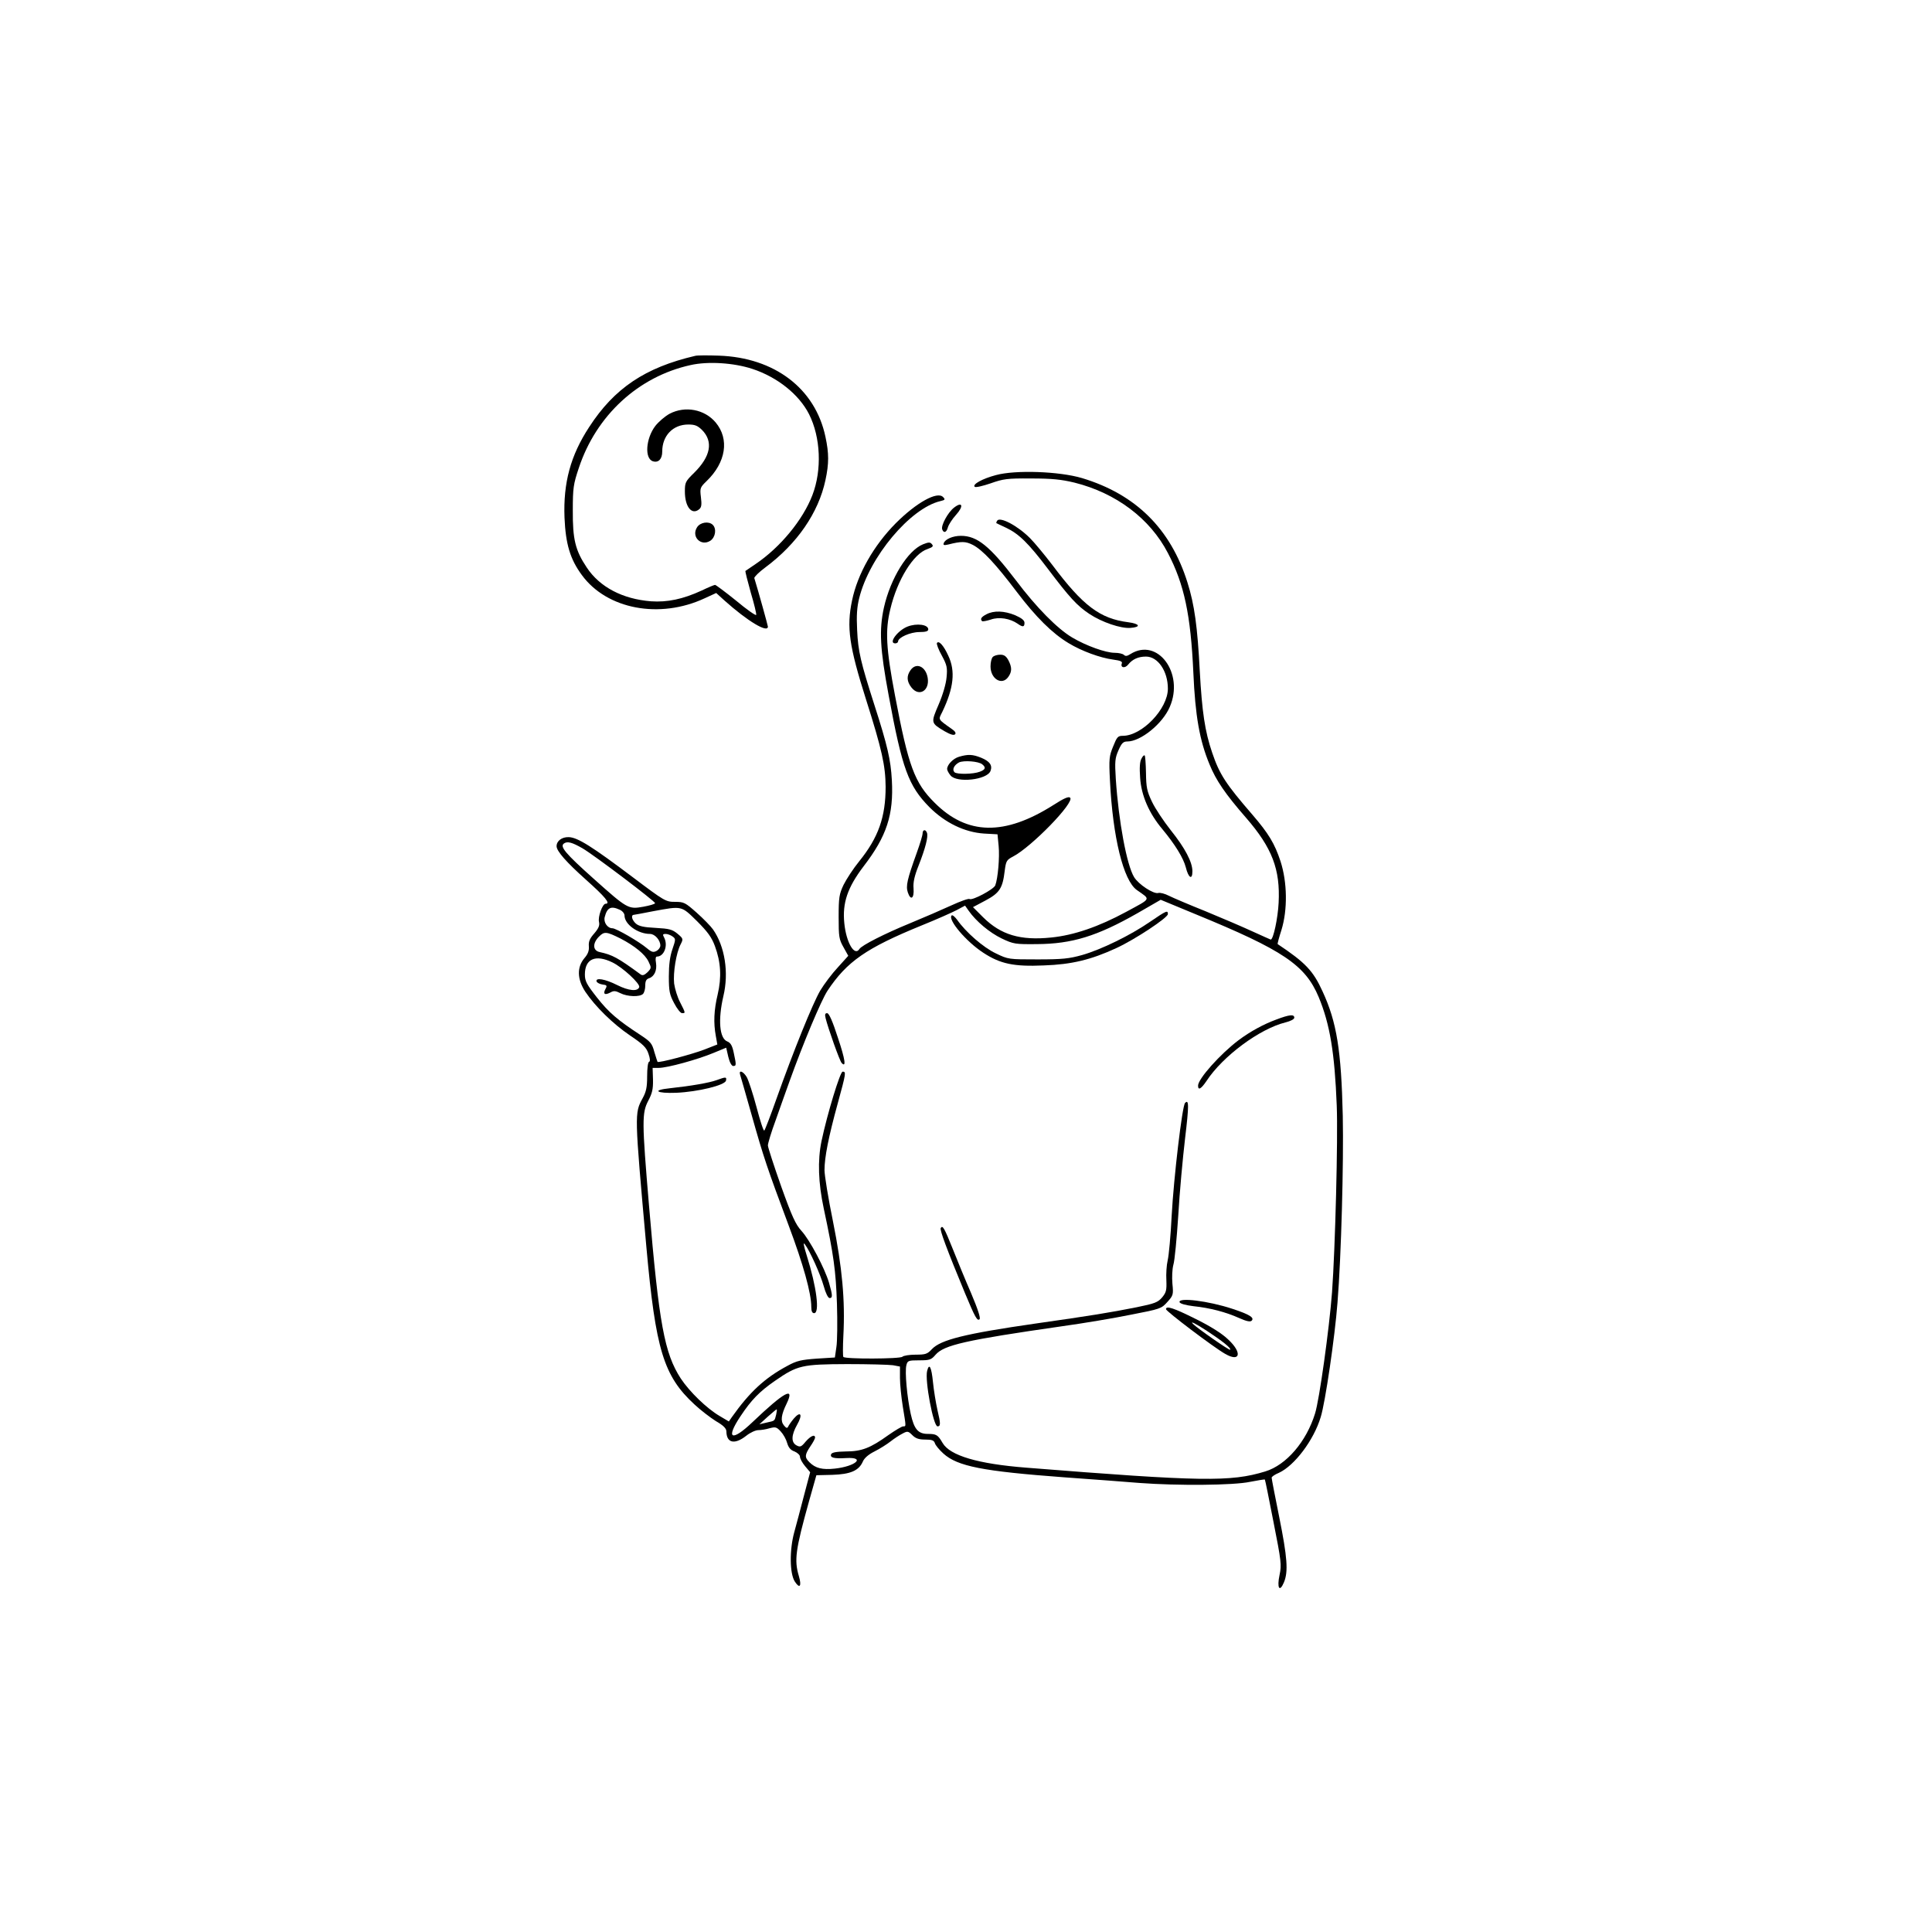
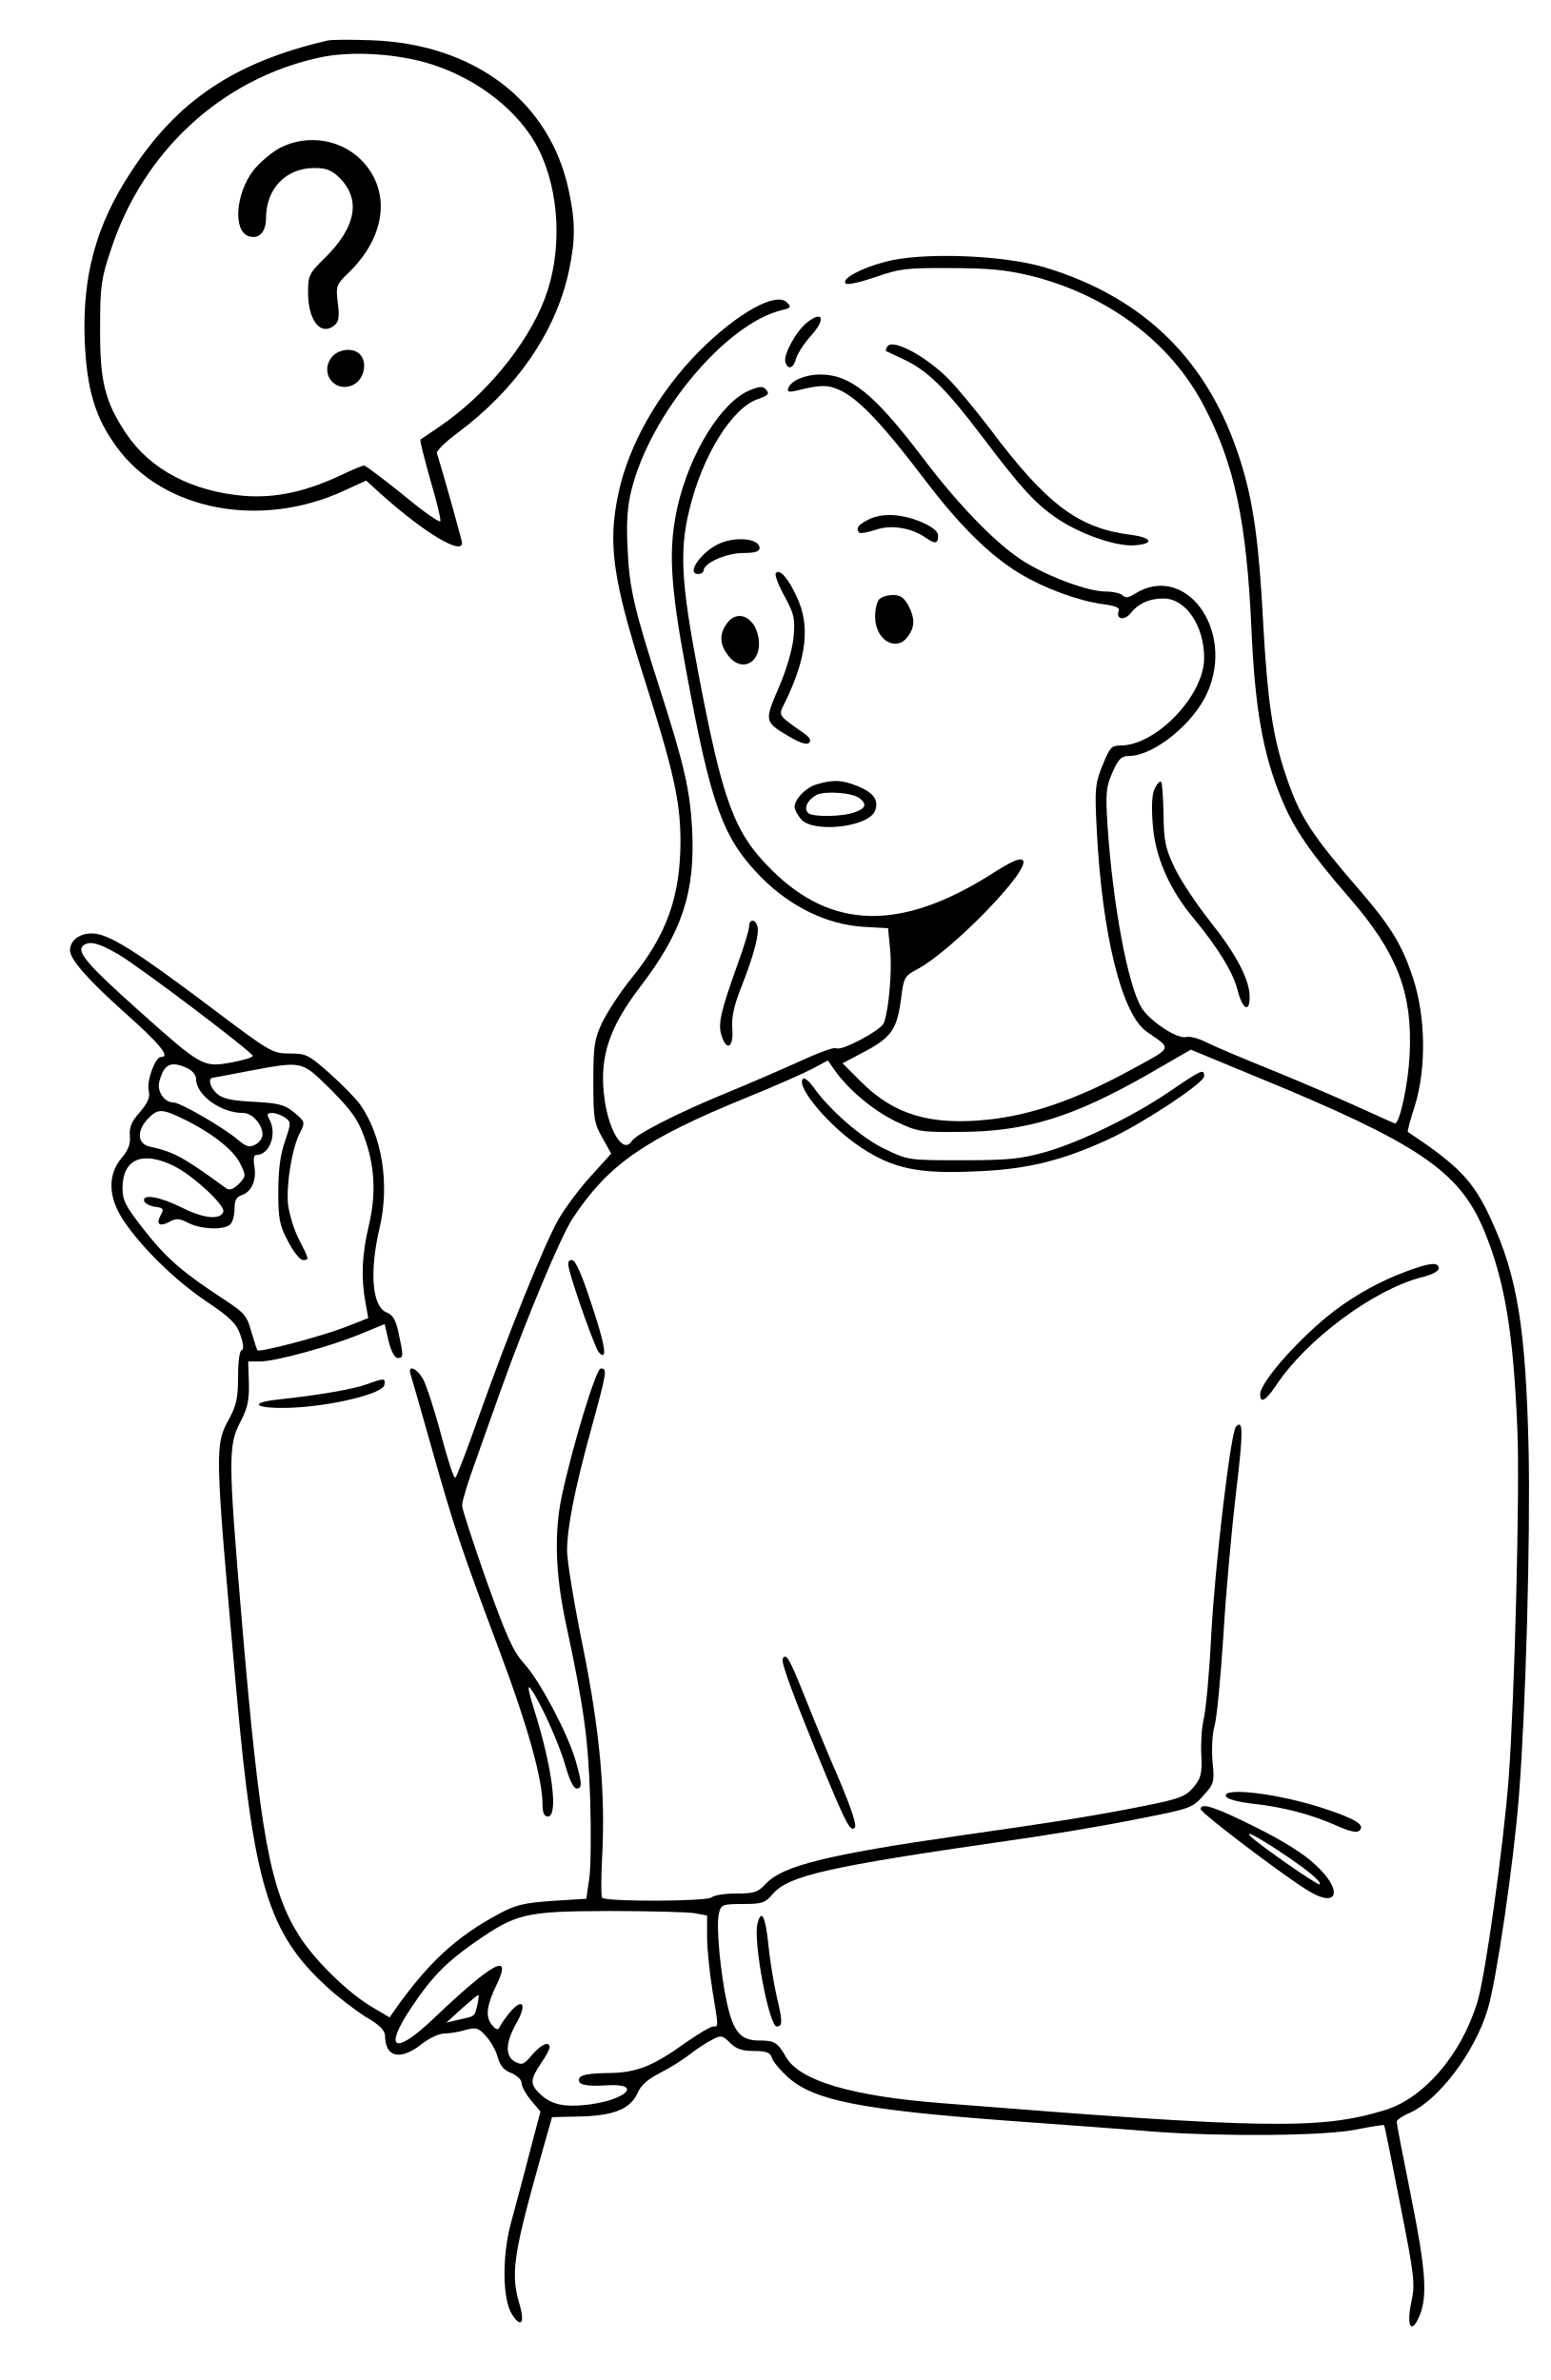
- <svg xmlns="http://www.w3.org/2000/svg" version="1.0" width="1024pt" height="1024pt" viewBox="0 0 1024 1024" preserveAspectRatio="xMidYMid meet">
-   <g transform="translate(0,1024) scale(0.1,-0.1)" fill="#000000" stroke="none">
-     <path d="M3685 8354 c-266 -62 -429 -172 -562 -377 -99 -151 -138 -296 -131 -480 6 -141 30 -221 92 -305 133 -182 413 -234 651 -123 l61 28 44 -40 c123 -110 230 -174 230 -138 0 5 -50 186 -72 257 -1 6 25 32 59 57 168 125 281 289 318 462 19 88 19 142 0 230 -54 256 -270 420 -565 430 -58 2 -114 2 -125 -1z m302 -69 c134 -44 248 -136 301 -240 62 -123 69 -296 18 -429 -50 -131 -170 -277 -302 -366 -27 -18 -51 -35 -53 -36 -2 -2 11 -53 28 -114 18 -60 31 -114 29 -119 -1 -6 -50 28 -106 75 -57 46 -108 84 -112 84 -4 0 -36 -13 -71 -30 -100 -46 -182 -63 -269 -57 -150 12 -271 75 -340 179 -61 91 -75 150 -74 303 0 118 3 139 32 225 92 278 315 484 592 545 93 21 229 12 327 -20z" />
-     <path d="M3549 8047 c-24 -13 -58 -42 -76 -65 -50 -66 -58 -173 -12 -187 29 -9 49 12 49 52 0 84 57 143 138 143 35 0 49 -6 72 -28 62 -62 47 -141 -41 -228 -46 -45 -49 -51 -49 -99 0 -82 37 -127 76 -94 12 10 14 24 9 64 -6 48 -4 52 30 85 103 99 122 223 48 311 -59 70 -162 89 -244 46z" />
-     <path d="M3695 7446 c-33 -50 20 -104 70 -72 27 18 34 63 13 84 -21 21 -66 14 -83 -12z" />
-     <path d="M5279 7722 c-72 -19 -126 -49 -113 -62 5 -5 43 4 84 18 68 24 88 27 215 26 110 0 159 -5 230 -22 220 -55 400 -190 495 -373 87 -166 121 -329 135 -634 10 -229 33 -360 86 -487 34 -84 84 -157 193 -282 139 -160 182 -274 173 -451 -4 -81 -28 -195 -42 -195 -1 0 -45 20 -96 43 -52 24 -164 72 -249 107 -85 34 -172 71 -194 82 -21 11 -47 18 -57 15 -25 -7 -105 46 -128 84 -39 64 -82 295 -97 520 -6 94 -4 111 14 152 17 39 26 47 47 47 71 0 187 94 225 183 78 179 -65 371 -209 280 -17 -11 -26 -12 -34 -4 -6 6 -28 11 -49 11 -47 0 -151 37 -225 81 -78 46 -190 159 -299 304 -138 181 -205 235 -291 235 -43 0 -84 -18 -91 -39 -4 -11 2 -12 24 -7 71 18 92 17 130 -2 52 -27 122 -102 233 -249 101 -133 187 -219 275 -272 69 -42 168 -78 236 -87 37 -5 50 -10 46 -20 -9 -23 16 -28 33 -7 23 29 54 43 95 43 63 0 116 -77 116 -170 0 -107 -137 -250 -239 -250 -26 0 -31 -6 -51 -56 -21 -51 -23 -66 -17 -182 15 -300 71 -528 142 -579 75 -53 80 -42 -56 -116 -146 -79 -277 -124 -397 -136 -164 -17 -267 14 -361 107 l-54 54 66 35 c75 40 91 65 102 156 7 54 10 59 44 77 97 50 328 287 303 312 -8 8 -33 -3 -89 -39 -259 -164 -457 -160 -629 12 -107 106 -139 193 -210 567 -48 252 -53 346 -25 460 37 156 123 294 197 318 28 10 33 15 23 26 -9 11 -17 11 -47 -1 -81 -33 -172 -180 -207 -335 -26 -119 -21 -218 25 -465 72 -391 105 -480 216 -593 83 -83 186 -133 289 -140 l72 -4 6 -62 c6 -60 -4 -173 -18 -209 -9 -21 -121 -81 -136 -72 -5 4 -49 -12 -97 -34 -48 -22 -147 -65 -220 -95 -132 -54 -256 -117 -267 -136 -26 -41 -70 35 -80 137 -11 107 17 189 102 301 123 160 160 274 150 457 -6 108 -23 183 -93 400 -72 225 -86 283 -91 395 -4 78 -1 122 11 170 54 218 270 476 430 514 26 6 27 9 14 22 -31 31 -141 -30 -250 -139 -117 -118 -203 -269 -232 -410 -30 -142 -15 -243 74 -524 85 -268 103 -351 104 -463 0 -160 -38 -269 -140 -395 -31 -38 -68 -95 -83 -125 -23 -49 -26 -67 -26 -170 0 -105 2 -119 26 -161 l25 -45 -55 -61 c-31 -33 -73 -89 -94 -124 -40 -69 -141 -318 -232 -574 -31 -88 -60 -163 -64 -167 -4 -5 -22 51 -41 123 -19 72 -43 144 -52 160 -19 32 -44 40 -35 12 3 -10 31 -106 61 -213 63 -224 83 -283 196 -585 78 -208 120 -359 120 -432 0 -23 5 -33 15 -33 31 0 13 140 -39 305 -17 54 -20 74 -10 60 27 -36 82 -158 100 -222 10 -37 23 -63 31 -63 17 0 16 15 -3 81 -23 78 -102 227 -146 275 -31 34 -50 75 -108 237 -38 108 -70 206 -70 216 0 11 18 71 41 133 22 62 55 156 74 208 71 198 167 427 201 479 103 155 205 226 499 346 77 31 160 68 185 81 l45 24 19 -27 c40 -57 111 -116 175 -147 63 -30 72 -31 186 -30 187 1 320 42 534 164 l123 71 186 -77 c463 -190 580 -269 651 -438 60 -144 85 -296 96 -576 7 -172 -8 -757 -25 -990 -15 -195 -67 -569 -90 -642 -46 -149 -152 -273 -264 -307 -183 -56 -338 -54 -1266 20 -257 20 -405 64 -444 131 -25 43 -33 48 -78 48 -52 0 -73 25 -91 106 -19 86 -32 224 -23 258 6 24 10 26 68 26 56 0 64 3 87 30 45 51 158 77 666 150 116 16 282 44 370 62 155 30 161 32 192 67 31 34 33 39 27 97 -3 34 -1 77 5 100 7 21 18 139 26 261 7 123 24 306 36 408 21 175 21 211 0 189 -15 -15 -60 -395 -71 -599 -5 -104 -15 -210 -21 -235 -6 -25 -9 -72 -7 -106 2 -53 -1 -64 -22 -90 -23 -27 -39 -33 -137 -53 -141 -28 -239 -44 -534 -86 -375 -54 -503 -86 -550 -136 -24 -26 -34 -29 -86 -29 -32 0 -64 -5 -70 -11 -12 -12 -304 -13 -313 -1 -3 4 -3 54 0 112 10 187 -6 362 -55 606 -25 122 -45 245 -45 272 0 67 21 175 70 353 45 164 45 169 26 169 -13 0 -81 -222 -112 -369 -21 -102 -17 -220 12 -356 53 -248 64 -330 70 -505 3 -96 2 -200 -3 -230 l-8 -55 -96 -6 c-82 -6 -106 -11 -155 -38 -120 -64 -200 -138 -295 -272 l-16 -23 -49 29 c-68 40 -159 128 -206 199 -86 133 -115 287 -168 915 -38 448 -38 492 -4 557 21 40 26 61 25 112 l-2 62 33 0 c45 0 205 44 289 79 l68 28 11 -48 c7 -30 18 -49 26 -49 17 0 17 5 3 70 -8 39 -17 53 -34 60 -42 16 -50 115 -21 240 30 125 8 264 -55 354 -12 17 -51 57 -87 89 -60 53 -67 57 -114 57 -49 0 -55 3 -222 129 -219 165 -295 213 -342 214 -36 1 -64 -20 -64 -48 0 -26 51 -84 155 -177 102 -91 133 -128 105 -128 -17 0 -42 -70 -35 -97 4 -18 -2 -33 -25 -60 -24 -27 -31 -43 -29 -68 2 -23 -4 -41 -24 -64 -40 -48 -38 -111 5 -177 53 -79 147 -171 237 -232 70 -47 87 -64 98 -97 9 -26 10 -41 3 -43 -6 -2 -10 -35 -10 -77 0 -58 -5 -81 -24 -116 -43 -80 -44 -75 20 -789 49 -544 91 -683 255 -834 32 -30 83 -69 113 -88 40 -23 56 -39 56 -55 1 -62 44 -71 105 -23 21 17 50 30 64 30 14 0 41 4 60 10 31 8 37 7 59 -17 14 -15 29 -42 34 -61 7 -24 18 -38 39 -45 16 -7 29 -19 29 -28 0 -10 12 -32 27 -50 l27 -32 -32 -121 c-17 -67 -41 -155 -52 -196 -26 -94 -25 -221 3 -263 26 -40 37 -24 21 30 -25 84 -18 138 54 396 l39 138 84 2 c96 3 141 22 162 70 8 19 30 38 62 54 28 14 66 38 85 53 19 15 48 34 64 42 26 14 30 13 52 -9 17 -17 34 -23 68 -23 35 0 46 -4 51 -19 3 -11 23 -35 45 -55 75 -68 209 -94 640 -126 151 -11 331 -24 400 -30 200 -15 498 -13 586 6 42 8 77 14 78 12 2 -2 22 -103 46 -226 41 -207 43 -227 32 -279 -15 -70 0 -95 23 -40 24 57 18 133 -25 347 -22 109 -40 202 -40 208 0 5 17 17 39 26 82 38 184 172 221 295 24 76 75 424 89 607 20 249 33 740 28 989 -8 348 -32 498 -107 660 -50 110 -91 153 -238 251 -2 1 7 35 20 75 33 107 31 253 -5 364 -31 94 -63 147 -149 247 -141 163 -174 213 -213 328 -39 114 -54 217 -66 434 -12 233 -28 351 -65 468 -89 285 -274 468 -559 554 -121 36 -353 44 -456 16z m-2192 -1978 c62 -36 388 -283 385 -291 -1 -5 -30 -13 -63 -19 -79 -14 -84 -11 -263 149 -151 135 -181 171 -156 187 18 12 43 5 97 -26z m198 -326 c14 -6 25 -20 25 -30 0 -47 71 -98 135 -98 26 0 55 -33 55 -62 0 -9 -9 -22 -20 -28 -17 -9 -26 -7 -51 14 -41 35 -164 106 -183 106 -26 0 -48 31 -41 59 13 51 33 61 80 39z m409 -60 c57 -57 78 -86 95 -132 32 -86 36 -166 15 -256 -20 -83 -23 -151 -10 -221 l8 -45 -69 -27 c-65 -25 -242 -72 -248 -65 -1 2 -9 26 -17 53 -12 45 -20 54 -73 89 -121 79 -168 119 -231 199 -55 70 -64 87 -64 122 0 83 56 108 146 64 54 -26 148 -113 142 -131 -8 -24 -55 -20 -117 11 -63 32 -116 41 -109 19 3 -7 17 -14 31 -16 24 -3 26 -6 16 -24 -14 -26 -4 -34 25 -19 19 11 28 10 54 -3 37 -19 103 -21 120 -4 7 7 12 27 12 44 0 24 5 34 20 39 28 9 43 42 37 81 -4 22 -2 34 5 34 38 0 60 59 38 101 -9 16 -7 19 8 19 10 0 26 -6 36 -13 18 -13 18 -15 0 -68 -13 -37 -19 -82 -19 -144 0 -79 4 -97 28 -142 15 -29 34 -53 42 -53 19 0 19 0 -10 57 -14 26 -28 72 -32 100 -6 58 11 162 34 207 15 29 15 31 -16 57 -28 23 -44 27 -116 31 -63 3 -89 9 -105 23 -20 18 -27 44 -12 46 4 0 50 9 102 19 157 29 150 30 234 -52z m-404 -93 c73 -38 129 -83 147 -121 16 -33 16 -35 -5 -57 -16 -15 -26 -19 -36 -12 -123 90 -150 104 -218 119 -37 8 -38 47 -3 82 28 28 39 27 115 -11z m1443 -2261 l37 -7 0 -61 c0 -33 7 -101 15 -151 18 -110 18 -105 2 -105 -7 0 -42 -21 -78 -46 -96 -69 -142 -87 -226 -87 -50 -1 -74 -5 -78 -15 -7 -18 16 -24 80 -20 105 6 51 -44 -61 -56 -66 -7 -102 2 -134 34 -26 26 -25 39 5 84 14 20 25 41 25 46 0 20 -24 9 -50 -21 -23 -28 -29 -30 -48 -20 -30 16 -28 55 3 110 31 54 19 75 -18 32 -14 -17 -27 -36 -30 -43 -4 -9 -10 -8 -22 7 -19 23 -15 56 15 117 44 92 -13 61 -181 -99 -112 -107 -145 -90 -64 31 57 86 100 130 182 187 120 83 143 88 383 89 113 0 222 -3 243 -6z m-619 -261 c-9 -36 -6 -33 -51 -43 l-38 -9 44 40 c24 21 45 39 47 39 3 0 1 -12 -2 -27z" />
-     <path d="M5056 7549 c-32 -25 -70 -95 -62 -115 8 -22 23 -16 30 11 4 14 23 44 43 66 42 46 35 74 -11 38z" />
-     <path d="M5285 7480 c-4 -6 -5 -12 -4 -13 2 -1 25 -12 51 -24 68 -32 119 -82 222 -218 114 -151 155 -196 220 -239 66 -44 167 -78 217 -74 58 4 51 22 -11 30 -150 19 -240 87 -402 303 -42 55 -95 119 -119 143 -67 67 -160 115 -174 92z" />
-     <path d="M5228 6984 c-27 -14 -34 -25 -23 -36 3 -3 24 1 46 8 44 16 103 6 143 -22 27 -19 36 -18 36 5 0 13 -15 25 -49 40 -58 24 -114 26 -153 5z" />
-     <path d="M4810 6919 c-53 -21 -103 -89 -65 -89 8 0 15 5 15 10 0 21 65 50 113 50 33 0 47 4 47 14 0 26 -61 34 -110 15z" />
-     <path d="M4966 6832 c-3 -5 8 -35 26 -67 27 -50 30 -64 25 -115 -3 -35 -20 -93 -42 -144 -42 -98 -42 -98 32 -142 30 -17 48 -23 55 -16 6 6 1 16 -17 28 -76 54 -72 48 -51 90 61 127 71 217 32 299 -24 53 -50 82 -60 67z" />
-     <path d="M5262 6758 c-7 -7 -12 -29 -12 -50 0 -67 61 -103 94 -56 20 28 20 51 1 88 -12 22 -23 30 -43 30 -16 0 -33 -5 -40 -12z" />
-     <path d="M4826 6688 c-22 -31 -20 -60 5 -92 40 -51 97 -17 86 51 -10 61 -61 84 -91 41z" />
-     <path d="M5083 6229 c-31 -9 -63 -42 -63 -65 0 -7 8 -22 18 -34 33 -41 194 -24 212 24 11 30 -4 51 -50 70 -45 18 -69 19 -117 5z m123 -40 c21 -17 17 -28 -12 -39 -35 -14 -123 -15 -135 -3 -14 14 -2 38 24 52 25 12 104 6 123 -10z" />
-     <path d="M6050 6219 c-9 -15 -11 -49 -7 -102 6 -93 47 -188 118 -272 67 -81 111 -152 124 -202 14 -57 35 -69 35 -21 0 49 -39 123 -115 218 -37 47 -82 114 -99 150 -27 56 -31 77 -32 153 -1 49 -4 91 -7 93 -3 3 -11 -4 -17 -17z" />
-     <path d="M4890 5823 c0 -10 -14 -56 -31 -103 -51 -142 -59 -176 -47 -211 15 -44 34 -31 30 22 -3 32 5 67 27 122 35 89 52 153 44 173 -7 20 -23 17 -23 -3z" />
-     <path d="M6095 5354 c-103 -71 -258 -147 -360 -176 -68 -19 -104 -23 -235 -23 -154 0 -156 0 -222 32 -66 31 -159 112 -205 178 -12 16 -25 27 -29 23 -22 -22 77 -139 168 -198 90 -59 162 -74 320 -67 148 5 251 30 385 92 98 45 273 161 273 180 0 22 -7 19 -95 -41z" />
-     <path d="M4376 4843 c13 -53 75 -228 85 -237 25 -27 19 18 -20 134 -28 87 -47 130 -57 130 -11 0 -13 -7 -8 -27z" />
-     <path d="M6764 4836 c-68 -25 -139 -64 -199 -109 -97 -73 -215 -205 -215 -241 0 -27 16 -18 45 25 86 131 281 276 418 310 28 7 47 17 47 25 0 19 -25 17 -96 -10z" />
-     <path d="M3798 4515 c-38 -14 -136 -31 -248 -43 -97 -10 -72 -28 34 -24 115 5 260 40 264 65 4 20 -1 20 -50 2z" />
-     <path d="M4986 3731 c-6 -9 32 -112 129 -346 53 -127 65 -149 77 -137 6 6 -9 53 -45 138 -31 71 -74 176 -97 234 -45 112 -54 128 -64 111z" />
-     <path d="M6252 3338 c3 -8 33 -16 73 -21 87 -9 172 -31 243 -63 40 -18 59 -21 66 -14 16 16 -11 33 -102 63 -127 42 -289 62 -280 35z" />
-     <path d="M6180 3301 c0 -11 255 -204 314 -237 80 -46 91 7 15 77 -32 31 -94 70 -171 108 -116 58 -158 72 -158 52z m217 -115 c82 -54 130 -92 123 -100 -5 -4 -173 113 -197 137 -18 18 14 2 74 -37z" />
-     <path d="M4914 2974 c-13 -50 33 -294 55 -294 17 0 17 14 0 85 -9 40 -20 108 -24 149 -8 81 -20 104 -31 60z" />
+ <svg xmlns="http://www.w3.org/2000/svg" version="1.0" id="레이어_1" x="0px" y="0px" viewBox="0 0 443 680" style="enable-background:new 0 0 443 680;" xml:space="preserve">
+   <g transform="translate(0,1024) scale(0.1,-0.1)">
+     <path d="M935,10124c-266-62-429-172-562-377c-99-151-138-296-131-480c6-141,30-221,92-305c133-182,413-234,651-123l61,28l44-40   c123-110,230-174,230-138c0,5-50,186-72,257c-1,6,25,32,59,57c168,125,281,289,318,462c19,88,19,142,0,230c-54,256-270,420-565,430   C1002,10127,946,10127,935,10124z M1237,10055c134-44,248-136,301-240c62-123,69-296,18-429c-50-131-170-277-302-366   c-27-18-51-35-53-36c-2-2,11-53,28-114c18-60,31-114,29-119c-1-6-50,28-106,75c-57,46-108,84-112,84s-36-13-71-30   c-100-46-182-63-269-57c-150,12-271,75-340,179c-61,91-75,150-74,303c0,118,3,139,32,225c92,278,315,484,592,545   C1003,10096,1139,10087,1237,10055z" />
+     <path d="M799,9817c-24-13-58-42-76-65c-50-66-58-173-12-187c29-9,49,12,49,52c0,84,57,143,138,143c35,0,49-6,72-28   c62-62,47-141-41-228c-46-45-49-51-49-99c0-82,37-127,76-94c12,10,14,24,9,64c-6,48-4,52,30,85c103,99,122,223,48,311   C984,9841,881,9860,799,9817z" />
+     <path d="M945,9216c-33-50,20-104,70-72c27,18,34,63,13,84C1007,9249,962,9242,945,9216z" />
+     <path d="M2529,9492c-72-19-126-49-113-62c5-5,43,4,84,18c68,24,88,27,215,26c110,0,159-5,230-22c220-55,400-190,495-373   c87-166,121-329,135-634c10-229,33-360,86-487c34-84,84-157,193-282c139-160,182-274,173-451c-4-81-28-195-42-195c-1,0-45,20-96,43   c-52,24-164,72-249,107c-85,34-172,71-194,82c-21,11-47,18-57,15c-25-7-105,46-128,84c-39,64-82,295-97,520c-6,94-4,111,14,152   c17,39,26,47,47,47c71,0,187,94,225,183c78,179-65,371-209,280c-17-11-26-12-34-4c-6,6-28,11-49,11c-47,0-151,37-225,81   c-78,46-190,159-299,304c-138,181-205,235-291,235c-43,0-84-18-91-39c-4-11,2-12,24-7c71,18,92,17,130-2c52-27,122-102,233-249   c101-133,187-219,275-272c69-42,168-78,236-87c37-5,50-10,46-20c-9-23,16-28,33-7c23,29,54,43,95,43c63,0,116-77,116-170   c0-107-137-250-239-250c-26,0-31-6-51-56c-21-51-23-66-17-182c15-300,71-528,142-579c75-53,80-42-56-116c-146-79-277-124-397-136   c-164-17-267,14-361,107l-54,54l66,35c75,40,91,65,102,156c7,54,10,59,44,77c97,50,328,287,303,312c-8,8-33-3-89-39   c-259-164-457-160-629,12c-107,106-139,193-210,567c-48,252-53,346-25,460c37,156,123,294,197,318c28,10,33,15,23,26   c-9,11-17,11-47-1c-81-33-172-180-207-335c-26-119-21-218,25-465c72-391,105-480,216-593c83-83,186-133,289-140l72-4l6-62   c6-60-4-173-18-209c-9-21-121-81-136-72c-5,4-49-12-97-34s-147-65-220-95c-132-54-256-117-267-136c-26-41-70,35-80,137   c-11,107,17,189,102,301c123,160,160,274,150,457c-6,108-23,183-93,400c-72,225-86,283-91,395c-4,78-1,122,11,170   c54,218,270,476,430,514c26,6,27,9,14,22c-31,31-141-30-250-139c-117-118-203-269-232-410c-30-142-15-243,74-524   c85-268,103-351,104-463c0-160-38-269-140-395c-31-38-68-95-83-125c-23-49-26-67-26-170c0-105,2-119,26-161l25-45l-55-61   c-31-33-73-89-94-124c-40-69-141-318-232-574c-31-88-60-163-64-167c-4-5-22,51-41,123s-43,144-52,160c-19,32-44,40-35,12   c3-10,31-106,61-213c63-224,83-283,196-585c78-208,120-359,120-432c0-23,5-33,15-33c31,0,13,140-39,305c-17,54-20,74-10,60   c27-36,82-158,100-222c10-37,23-63,31-63c17,0,16,15-3,81c-23,78-102,227-146,275c-31,34-50,75-108,237c-38,108-70,206-70,216   c0,11,18,71,41,133c22,62,55,156,74,208c71,198,167,427,201,479c103,155,205,226,499,346c77,31,160,68,185,81l45,24l19-27   c40-57,111-116,175-147c63-30,72-31,186-30c187,1,320,42,534,164l123,71l186-77c463-190,580-269,651-438c60-144,85-296,96-576   c7-172-8-757-25-990c-15-195-67-569-90-642c-46-149-152-273-264-307c-183-56-338-54-1266,20c-257,20-405,64-444,131   c-25,43-33,48-78,48c-52,0-73,25-91,106c-19,86-32,224-23,258c6,24,10,26,68,26c56,0,64,3,87,30c45,51,158,77,666,150   c116,16,282,44,370,62c155,30,161,32,192,67c31,34,33,39,27,97c-3,34-1,77,5,100c7,21,18,139,26,261c7,123,24,306,36,408   c21,175,21,211,0,189c-15-15-60-395-71-599c-5-104-15-210-21-235s-9-72-7-106c2-53-1-64-22-90c-23-27-39-33-137-53   c-141-28-239-44-534-86c-375-54-503-86-550-136c-24-26-34-29-86-29c-32,0-64-5-70-11c-12-12-304-13-313-1c-3,4-3,54,0,112   c10,187-6,362-55,606c-25,122-45,245-45,272c0,67,21,175,70,353c45,164,45,169,26,169c-13,0-81-222-112-369c-21-102-17-220,12-356   c53-248,64-330,70-505c3-96,2-200-3-230l-8-55l-96-6c-82-6-106-11-155-38c-120-64-200-138-295-272l-16-23l-49,29   c-68,40-159,128-206,199c-86,133-115,287-168,915c-38,448-38,492-4,557c21,40,26,61,25,112l-2,62h33c45,0,205,44,289,79l68,28   l11-48c7-30,18-49,26-49c17,0,17,5,3,70c-8,39-17,53-34,60c-42,16-50,115-21,240c30,125,8,264-55,354c-12,17-51,57-87,89   c-60,53-67,57-114,57c-49,0-55,3-222,129c-219,165-295,213-342,214c-36,1-64-20-64-48c0-26,51-84,155-177c102-91,133-128,105-128   c-17,0-42-70-35-97c4-18-2-33-25-60c-24-27-31-43-29-68c2-23-4-41-24-64c-40-48-38-111,5-177c53-79,147-171,237-232   c70-47,87-64,98-97c9-26,10-41,3-43c-6-2-10-35-10-77c0-58-5-81-24-116c-43-80-44-75,20-789c49-544,91-683,255-834   c32-30,83-69,113-88c40-23,56-39,56-55c1-62,44-71,105-23c21,17,50,30,64,30s41,4,60,10c31,8,37,7,59-17c14-15,29-42,34-61   c7-24,18-38,39-45c16-7,29-19,29-28c0-10,12-32,27-50l27-32l-32-121c-17-67-41-155-52-196c-26-94-25-221,3-263c26-40,37-24,21,30   c-25,84-18,138,54,396l39,138l84,2c96,3,141,22,162,70c8,19,30,38,62,54c28,14,66,38,85,53s48,34,64,42c26,14,30,13,52-9   c17-17,34-23,68-23c35,0,46-4,51-19c3-11,23-35,45-55c75-68,209-94,640-126c151-11,331-24,400-30c200-15,498-13,586,6   c42,8,77,14,78,12c2-2,22-103,46-226c41-207,43-227,32-279c-15-70,0-95,23-40c24,57,18,133-25,347c-22,109-40,202-40,208   c0,5,17,17,39,26c82,38,184,172,221,295c24,76,75,424,89,607c20,249,33,740,28,989c-8,348-32,498-107,660c-50,110-91,153-238,251   c-2,1,7,35,20,75c33,107,31,253-5,364c-31,94-63,147-149,247c-141,163-174,213-213,328c-39,114-54,217-66,434   c-12,233-28,351-65,468c-89,285-274,468-559,554C2864,9512,2632,9520,2529,9492z M337,7514c62-36,388-283,385-291c-1-5-30-13-63-19   c-79-14-84-11-263,149c-151,135-181,171-156,187C258,7552,283,7545,337,7514z M535,7188c14-6,25-20,25-30c0-47,71-98,135-98   c26,0,55-33,55-62c0-9-9-22-20-28c-17-9-26-7-51,14c-41,35-164,106-183,106c-26,0-48,31-41,59C468,7200,488,7210,535,7188z    M944,7128c57-57,78-86,95-132c32-86,36-166,15-256c-20-83-23-151-10-221l8-45l-69-27c-65-25-242-72-248-65c-1,2-9,26-17,53   c-12,45-20,54-73,89c-121,79-168,119-231,199c-55,70-64,87-64,122c0,83,56,108,146,64c54-26,148-113,142-131c-8-24-55-20-117,11   c-63,32-116,41-109,19c3-7,17-14,31-16c24-3,26-6,16-24c-14-26-4-34,25-19c19,11,28,10,54-3c37-19,103-21,120-4c7,7,12,27,12,44   c0,24,5,34,20,39c28,9,43,42,37,81c-4,22-2,34,5,34c38,0,60,59,38,101c-9,16-7,19,8,19c10,0,26-6,36-13c18-13,18-15,0-68   c-13-37-19-82-19-144c0-79,4-97,28-142c15-29,34-53,42-53c19,0,19,0-10,57c-14,26-28,72-32,100c-6,58,11,162,34,207   c15,29,15,31-16,57c-28,23-44,27-116,31c-63,3-89,9-105,23c-20,18-27,44-12,46c4,0,50,9,102,19C867,7209,860,7210,944,7128z    M540,7035c73-38,129-83,147-121c16-33,16-35-5-57c-16-15-26-19-36-12c-123,90-150,104-218,119c-37,8-38,47-3,82   C453,7074,464,7073,540,7035z M1983,4774l37-7v-61c0-33,7-101,15-151c18-110,18-105,2-105c-7,0-42-21-78-46c-96-69-142-87-226-87   c-50-1-74-5-78-15c-7-18,16-24,80-20c105,6,51-44-61-56c-66-7-102,2-134,34c-26,26-25,39,5,84c14,20,25,41,25,46c0,20-24,9-50-21   c-23-28-29-30-48-20c-30,16-28,55,3,110c31,54,19,75-18,32c-14-17-27-36-30-43c-4-9-10-8-22,7c-19,23-15,56,15,117   c44,92-13,61-181-99c-112-107-145-90-64,31c57,86,100,130,182,187c120,83,143,88,383,89C1853,4780,1962,4777,1983,4774z M1364,4513   c-9-36-6-33-51-43l-38-9l44,40c24,21,45,39,47,39C1369,4540,1367,4528,1364,4513z" />
+     <path d="M2306,9319c-32-25-70-95-62-115c8-22,23-16,30,11c4,14,23,44,43,66C2359,9327,2352,9355,2306,9319z" />
+     <path d="M2535,9250c-4-6-5-12-4-13c2-1,25-12,51-24c68-32,119-82,222-218c114-151,155-196,220-239c66-44,167-78,217-74   c58,4,51,22-11,30c-150,19-240,87-402,303c-42,55-95,119-119,143C2642,9225,2549,9273,2535,9250z" />
+     <path d="M2478,8754c-27-14-34-25-23-36c3-3,24,1,46,8c44,16,103,6,143-22c27-19,36-18,36,5c0,13-15,25-49,40   C2573,8773,2517,8775,2478,8754z" />
+     <path d="M2060,8689c-53-21-103-89-65-89c8,0,15,5,15,10c0,21,65,50,113,50c33,0,47,4,47,14C2170,8700,2109,8708,2060,8689z" />
+     <path d="M2216,8602c-3-5,8-35,26-67c27-50,30-64,25-115c-3-35-20-93-42-144c-42-98-42-98,32-142c30-17,48-23,55-16c6,6,1,16-17,28   c-76,54-72,48-51,90c61,127,71,217,32,299C2252,8588,2226,8617,2216,8602z" />
+     <path d="M2512,8528c-7-7-12-29-12-50c0-67,61-103,94-56c20,28,20,51,1,88c-12,22-23,30-43,30C2536,8540,2519,8535,2512,8528z" />
+     <path d="M2076,8458c-22-31-20-60,5-92c40-51,97-17,86,51C2157,8478,2106,8501,2076,8458z" />
+     <path d="M2333,7999c-31-9-63-42-63-65c0-7,8-22,18-34c33-41,194-24,212,24c11,30-4,51-50,70C2405,8012,2381,8013,2333,7999z    M2456,7959c21-17,17-28-12-39c-35-14-123-15-135-3c-14,14-2,38,24,52C2358,7981,2437,7975,2456,7959z" />
+     <path d="M3300,7989c-9-15-11-49-7-102c6-93,47-188,118-272c67-81,111-152,124-202c14-57,35-69,35-21c0,49-39,123-115,218   c-37,47-82,114-99,150c-27,56-31,77-32,153c-1,49-4,91-7,93C3314,8009,3306,8002,3300,7989z" />
+     <path d="M2140,7593c0-10-14-56-31-103c-51-142-59-176-47-211c15-44,34-31,30,22c-3,32,5,67,27,122c35,89,52,153,44,173   C2156,7616,2140,7613,2140,7593z" />
+     <path d="M3345,7124c-103-71-258-147-360-176c-68-19-104-23-235-23c-154,0-156,0-222,32c-66,31-159,112-205,178c-12,16-25,27-29,23   c-22-22,77-139,168-198c90-59,162-74,320-67c148,5,251,30,385,92c98,45,273,161,273,180C3440,7187,3433,7184,3345,7124z" />
+     <path d="M1626,6613c13-53,75-228,85-237c25-27,19,18-20,134c-28,87-47,130-57,130C1623,6640,1621,6633,1626,6613z" />
+     <path d="M4014,6606c-68-25-139-64-199-109c-97-73-215-205-215-241c0-27,16-18,45,25c86,131,281,276,418,310c28,7,47,17,47,25   C4110,6635,4085,6633,4014,6606z" />
+     <path d="M1048,6285c-38-14-136-31-248-43c-97-10-72-28,34-24c115,5,260,40,264,65C1102,6303,1097,6303,1048,6285z" />
+     <path d="M2236,5501c-6-9,32-112,129-346c53-127,65-149,77-137c6,6-9,53-45,138c-31,71-74,176-97,234C2255,5502,2246,5518,2236,5501   z" />
+     <path d="M3502,5108c3-8,33-16,73-21c87-9,172-31,243-63c40-18,59-21,66-14c16,16-11,33-102,63C3655,5115,3493,5135,3502,5108z" />
+     <path d="M3430,5071c0-11,255-204,314-237c80-46,91,7,15,77c-32,31-94,70-171,108C3472,5077,3430,5091,3430,5071z M3647,4956   c82-54,130-92,123-100c-5-4-173,113-197,137C3555,5011,3587,4995,3647,4956z" />
+     <path d="M2164,4744c-13-50,33-294,55-294c17,0,17,14,0,85c-9,40-20,108-24,149C2187,4765,2175,4788,2164,4744z" />
  </g>
</svg>
